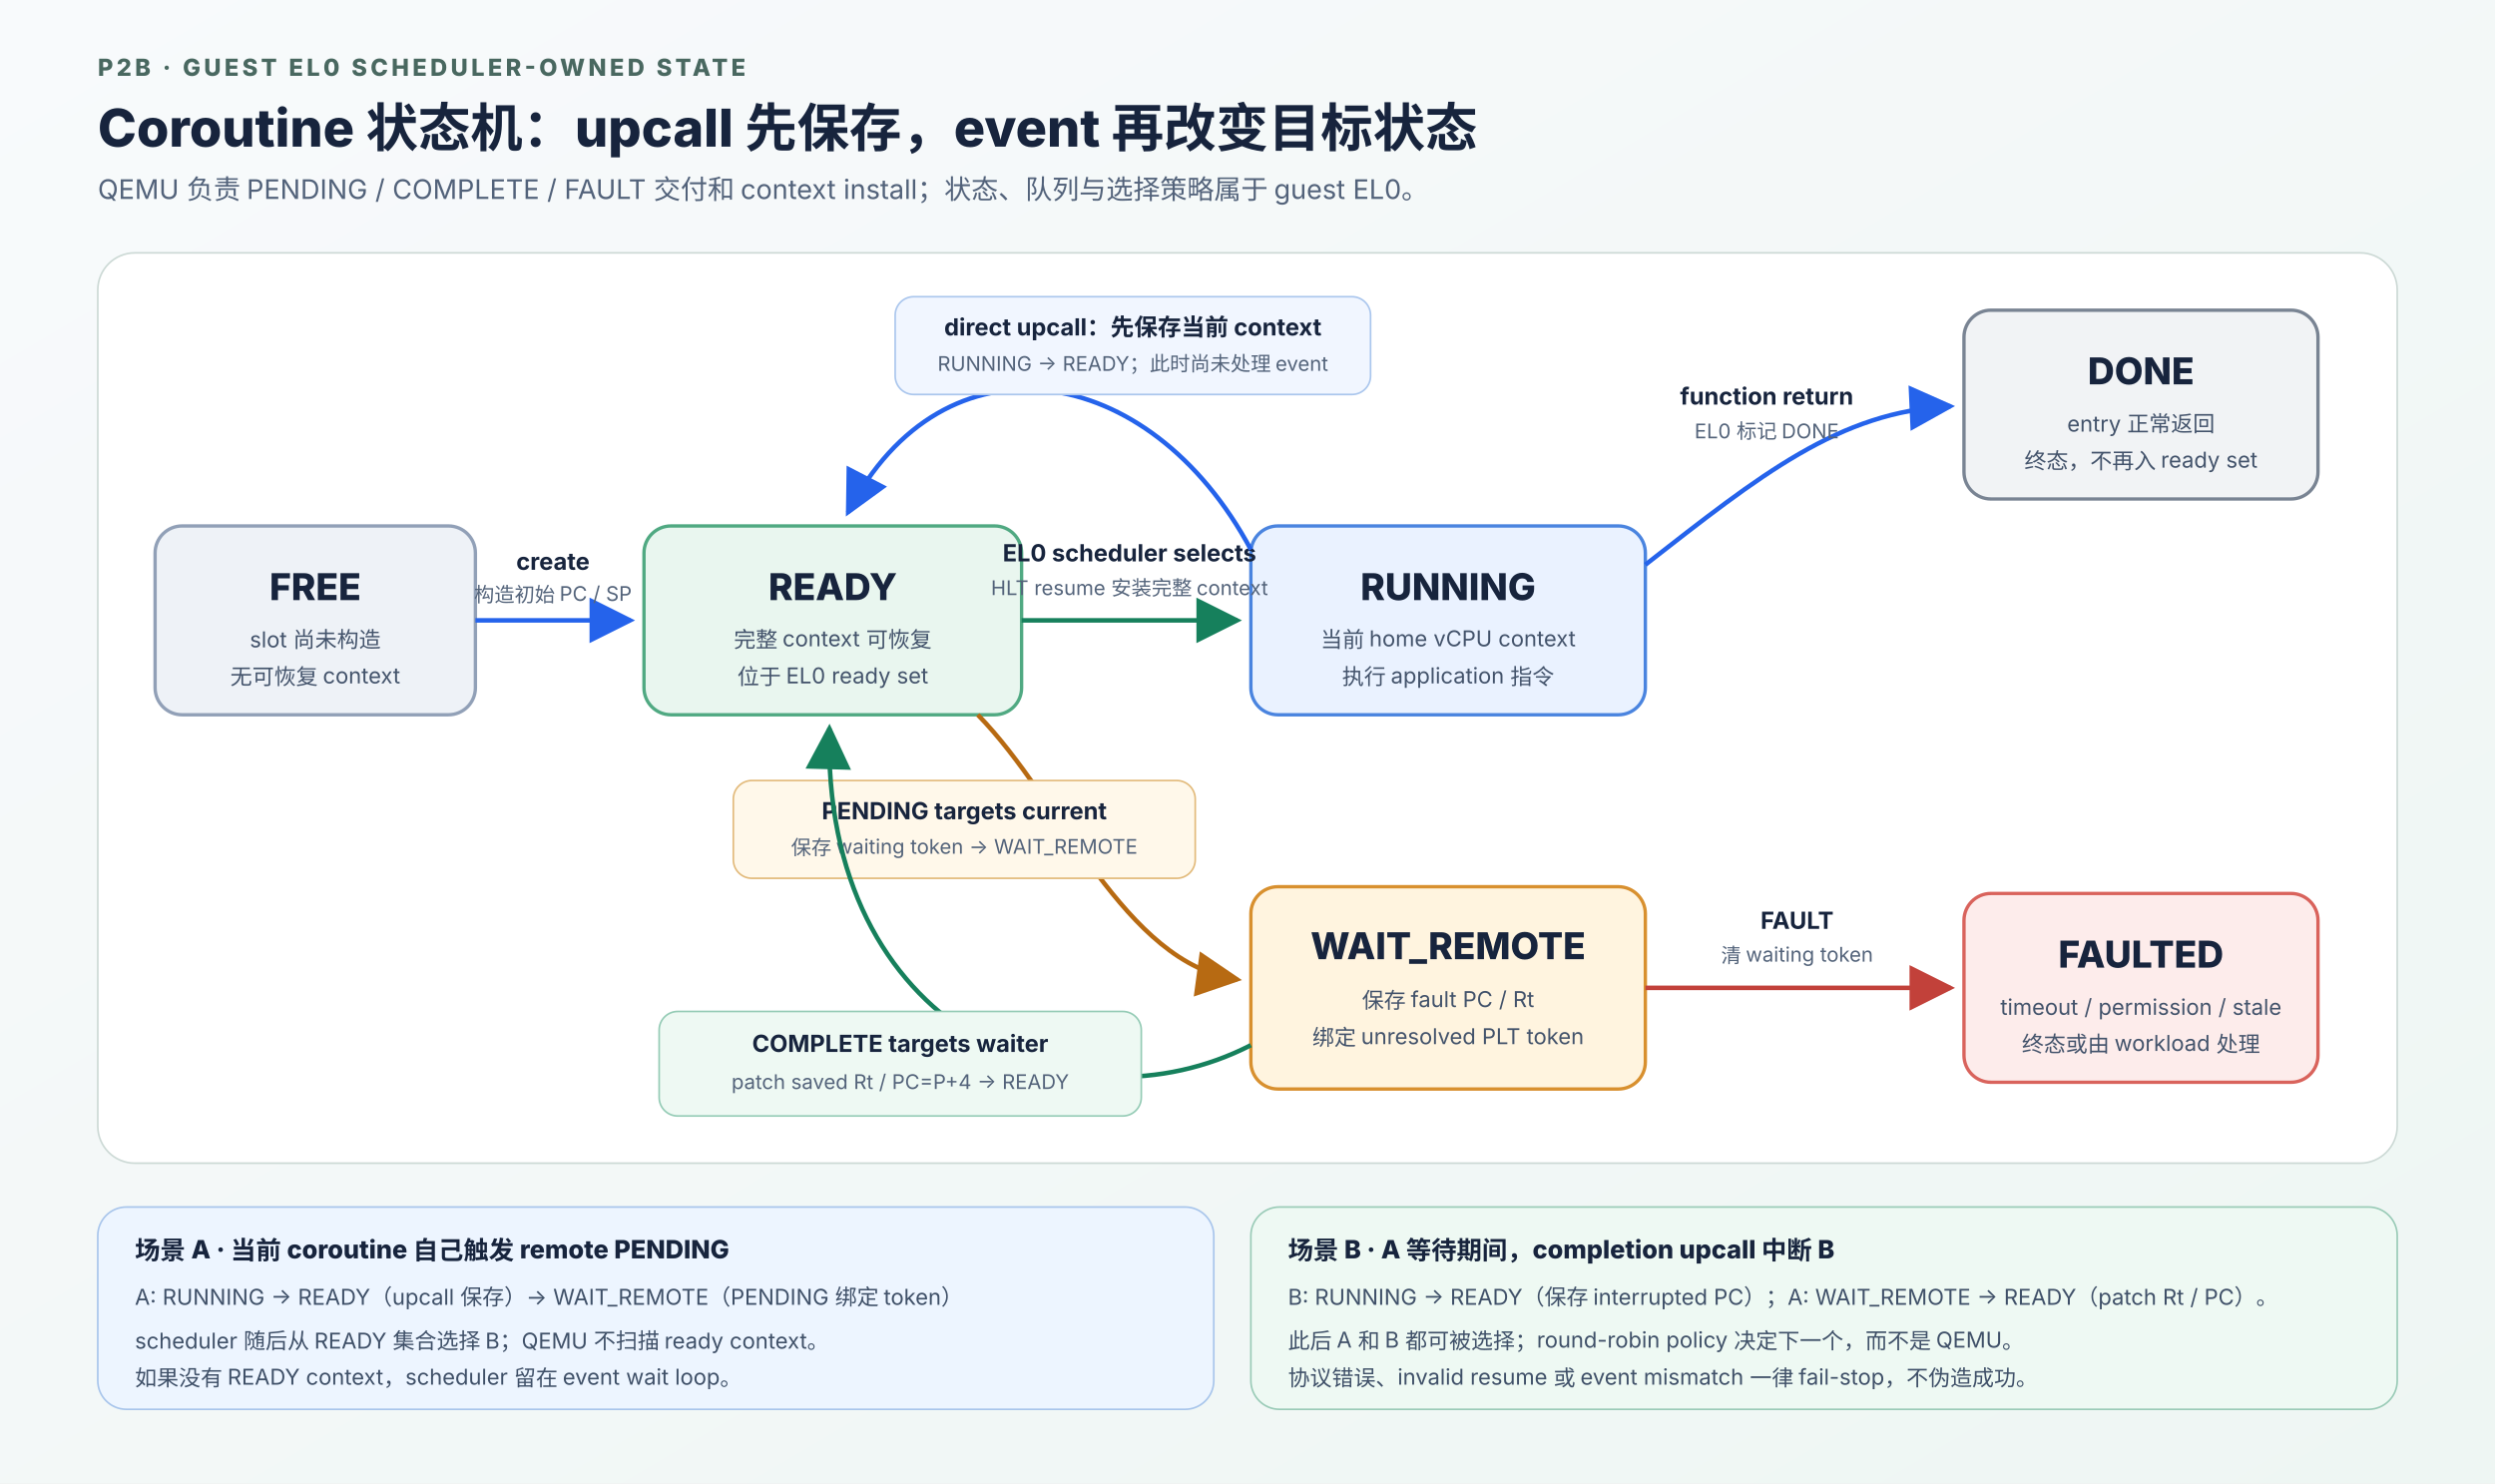
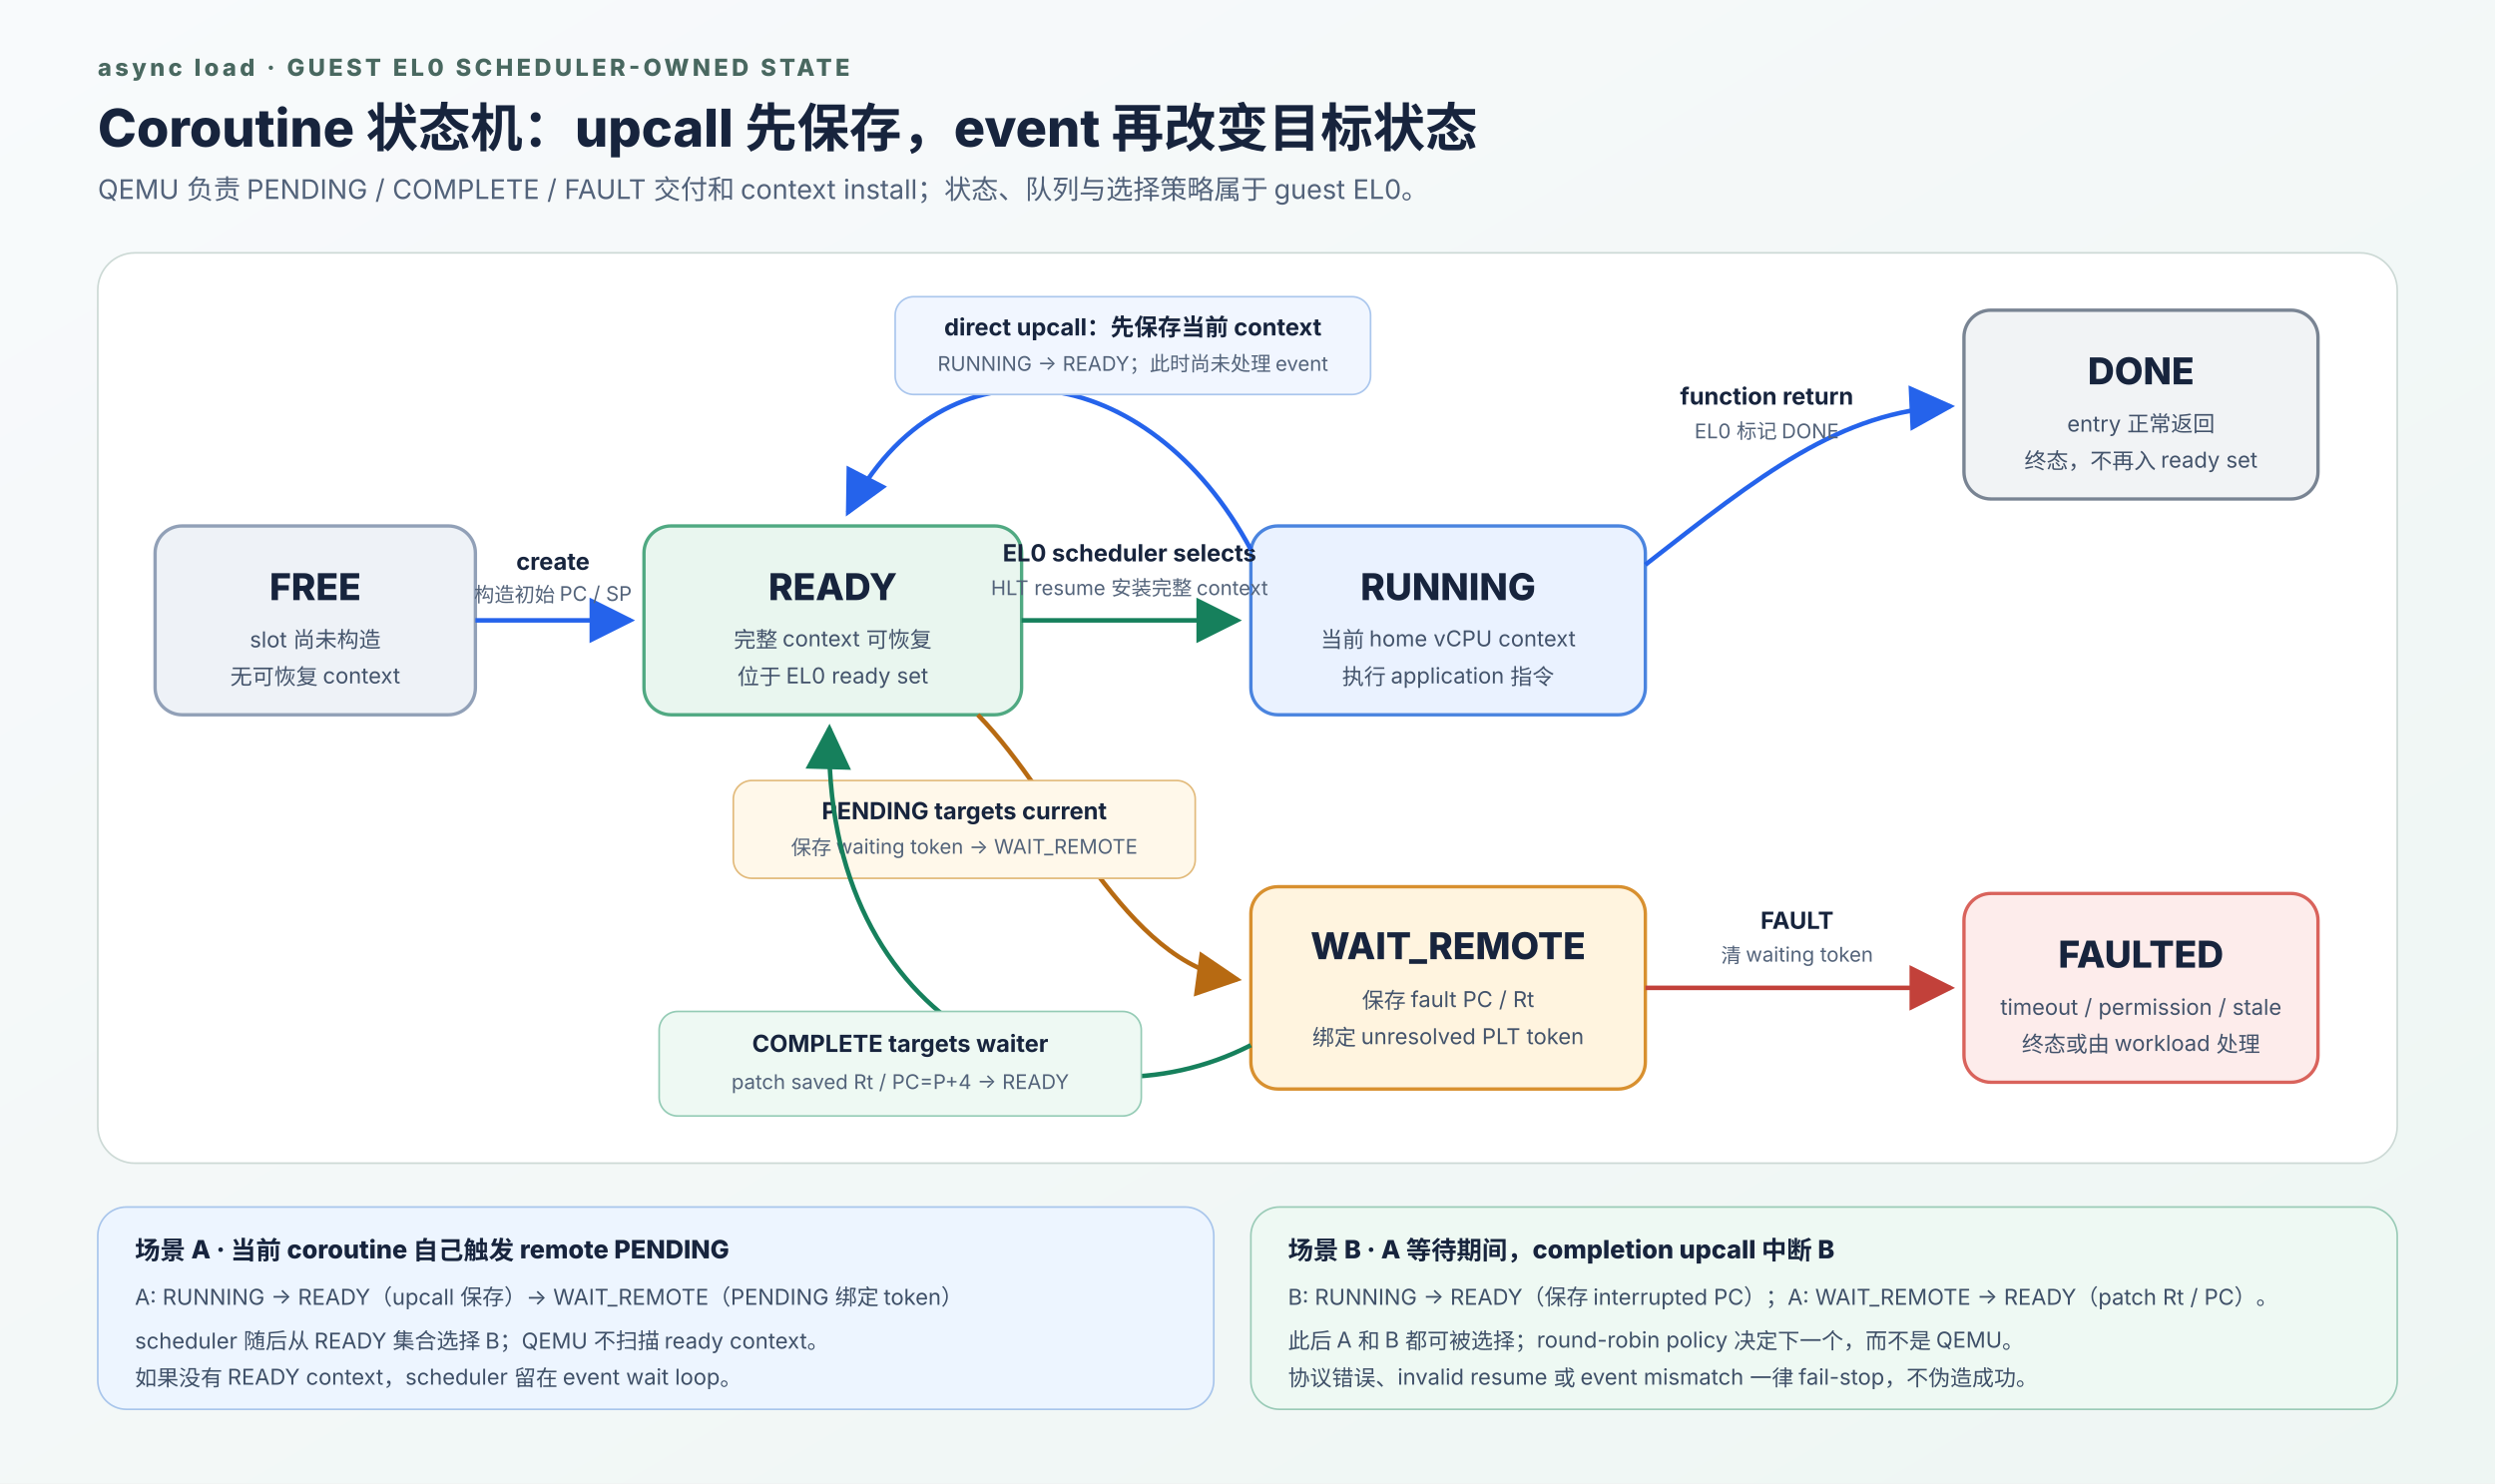
<svg xmlns="http://www.w3.org/2000/svg" width="1480" height="880" viewBox="0 0 1480 880" role="img" aria-labelledby="title desc">
  <defs>
    <linearGradient id="page-bg" x1="0" y1="0" x2="1" y2="1">
      <stop offset="0" stop-color="#f8fafc" />
      <stop offset="1" stop-color="#eef6f3" />
    </linearGradient>
    <marker id="arrow-blue" markerWidth="10" markerHeight="10" refX="9" refY="5" orient="auto" markerUnits="strokeWidth">
      <path d="M0,0 L10,5 L0,10 Z" fill="#2563eb" />
    </marker>
    <marker id="arrow-green" markerWidth="10" markerHeight="10" refX="9" refY="5" orient="auto" markerUnits="strokeWidth">
      <path d="M0,0 L10,5 L0,10 Z" fill="#16805c" />
    </marker>
    <marker id="arrow-amber" markerWidth="10" markerHeight="10" refX="9" refY="5" orient="auto" markerUnits="strokeWidth">
      <path d="M0,0 L10,5 L0,10 Z" fill="#b76a12" />
    </marker>
    <marker id="arrow-red" markerWidth="10" markerHeight="10" refX="9" refY="5" orient="auto" markerUnits="strokeWidth">
      <path d="M0,0 L10,5 L0,10 Z" fill="#c2413a" />
    </marker>
    <style>
      text { font-family: Inter, "Noto Sans CJK SC", "PingFang SC", sans-serif;
             fill: #17243d; }
      .kicker { font-size: 14px; font-weight: 760; letter-spacing: 2px;
                fill: #496860; }
      .title { font-size: 31px; font-weight: 790; }
      .subtitle { font-size: 16px; fill: #52627a; }
      .state { font-size: 22px; font-weight: 800; }
      .state-copy { font-size: 13px; fill: #43536b; }
      .label { font-size: 14px; font-weight: 740; }
      .label-copy { font-size: 12px; fill: #53637a; }
      .note-title { font-size: 15px; font-weight: 780; }
      .note-copy { font-size: 13px; fill: #3f5068; }
      .blue { stroke: #2563eb; stroke-width: 2.7; fill: none;
              marker-end: url(#arrow-blue); }
      .green { stroke: #16805c; stroke-width: 2.7; fill: none;
               marker-end: url(#arrow-green); }
      .amber { stroke: #b76a12; stroke-width: 2.7; fill: none;
               marker-end: url(#arrow-amber); }
      .red { stroke: #c2413a; stroke-width: 2.7; fill: none;
             marker-end: url(#arrow-red); }
    </style>
  </defs>
  <rect width="1480" height="880" fill="url(#page-bg)" />
-   <text x="58" y="45" class="kicker">P2B · GUEST EL0 SCHEDULER-OWNED STATE</text>
+   <text x="58" y="45" class="kicker">async load · GUEST EL0 SCHEDULER-OWNED STATE</text>
  <text x="58" y="87" class="title">Coroutine 状态机：upcall 先保存，event 再改变目标状态</text>
  <text x="58" y="118" class="subtitle">QEMU 负责 PENDING / COMPLETE / FAULT 交付和 context install；状态、队列与选择策略属于 guest EL0。</text>
  <rect x="58" y="150" width="1364" height="540" rx="22" fill="#ffffff" stroke="#ccd9d5" />
  <g transform="translate(92 312)">
    <rect width="190" height="112" rx="16" fill="#eef2f7" stroke="#91a0b7" stroke-width="2" />
    <text x="95" y="44" text-anchor="middle" class="state">FREE</text>
    <text x="95" y="72" text-anchor="middle" class="state-copy">slot 尚未构造</text>
    <text x="95" y="94" text-anchor="middle" class="state-copy">无可恢复 context</text>
  </g>
  <g transform="translate(382 312)">
    <rect width="224" height="112" rx="16" fill="#e9f6ef" stroke="#50a982" stroke-width="2" />
    <text x="112" y="44" text-anchor="middle" class="state">READY</text>
    <text x="112" y="72" text-anchor="middle" class="state-copy">完整 context 可恢复</text>
    <text x="112" y="94" text-anchor="middle" class="state-copy">位于 EL0 ready set</text>
  </g>
  <g transform="translate(742 312)">
    <rect width="234" height="112" rx="16" fill="#eaf2ff" stroke="#4a84df" stroke-width="2" />
    <text x="117" y="44" text-anchor="middle" class="state">RUNNING</text>
    <text x="117" y="72" text-anchor="middle" class="state-copy">当前 home vCPU context</text>
    <text x="117" y="94" text-anchor="middle" class="state-copy">执行 application 指令</text>
  </g>
  <g transform="translate(1165 184)">
    <rect width="210" height="112" rx="16" fill="#f1f3f5" stroke="#798493" stroke-width="2" />
    <text x="105" y="44" text-anchor="middle" class="state">DONE</text>
    <text x="105" y="72" text-anchor="middle" class="state-copy">entry 正常返回</text>
    <text x="105" y="94" text-anchor="middle" class="state-copy">终态，不再入 ready set</text>
  </g>
  <g transform="translate(742 526)">
    <rect width="234" height="120" rx="16" fill="#fff4df" stroke="#d8902f" stroke-width="2" />
    <text x="117" y="43" text-anchor="middle" class="state">WAIT_REMOTE</text>
    <text x="117" y="72" text-anchor="middle" class="state-copy">保存 fault PC / Rt</text>
    <text x="117" y="94" text-anchor="middle" class="state-copy">绑定 unresolved PLT token</text>
  </g>
  <g transform="translate(1165 530)">
    <rect width="210" height="112" rx="16" fill="#fdeceb" stroke="#d9635c" stroke-width="2" />
    <text x="105" y="44" text-anchor="middle" class="state">FAULTED</text>
    <text x="105" y="72" text-anchor="middle" class="state-copy">timeout / permission / stale</text>
    <text x="105" y="94" text-anchor="middle" class="state-copy">终态或由 workload 处理</text>
  </g>
  <path d="M282 368 H374" class="blue" />
  <text x="328" y="338" text-anchor="middle" class="label">create</text>
  <text x="328" y="357" text-anchor="middle" class="label-copy">构造初始 PC / SP</text>
  <path d="M606 368 H734" class="green" />
  <text x="670" y="333" text-anchor="middle" class="label">EL0 scheduler selects</text>
  <text x="670" y="353" text-anchor="middle" class="label-copy">HLT resume 安装完整 context</text>
  <path d="M976 335 C1044 282 1091 244 1157 241" class="blue" />
  <text x="1048" y="240" text-anchor="middle" class="label">function return</text>
  <text x="1048" y="260" text-anchor="middle" class="label-copy">EL0 标记 DONE</text>
  <path d="M742 326 C682 214 560 194 503 304" class="blue" />
  <rect x="531" y="176" width="282" height="58" rx="11" fill="#f1f6ff" stroke="#aac6ed" />
  <text x="672" y="199" text-anchor="middle" class="label">direct upcall：先保存当前 context</text>
  <text x="672" y="220" text-anchor="middle" class="label-copy">RUNNING → READY；此时尚未处理 event</text>
  <path d="M580 424 C630 475 667 572 734 581" class="amber" />
  <rect x="435" y="463" width="274" height="58" rx="11" fill="#fff8ea" stroke="#e2ba7b" />
  <text x="572" y="486" text-anchor="middle" class="label">PENDING targets current</text>
  <text x="572" y="507" text-anchor="middle" class="label-copy">保存 waiting token → WAIT_REMOTE</text>
  <path d="M742 620 C637 674 487 612 492 432" class="green" />
  <rect x="391" y="600" width="286" height="62" rx="11" fill="#eef9f3" stroke="#94cbb5" />
  <text x="534" y="624" text-anchor="middle" class="label">COMPLETE targets waiter</text>
  <text x="534" y="646" text-anchor="middle" class="label-copy">patch saved Rt / PC=P+4 → READY</text>
  <path d="M976 586 H1157" class="red" />
  <text x="1066" y="551" text-anchor="middle" class="label">FAULT</text>
  <text x="1066" y="571" text-anchor="middle" class="label-copy">清 waiting token</text>
  <g transform="translate(58 716)">
    <rect width="662" height="120" rx="17" fill="#edf5ff" stroke="#a8c5eb" />
    <text x="22" y="31" class="note-title">场景 A · 当前 coroutine 自己触发 remote PENDING</text>
    <text x="22" y="58" class="note-copy">A: RUNNING → READY（upcall 保存）→ WAIT_REMOTE（PENDING 绑定 token）</text>
    <text x="22" y="84" class="note-copy">scheduler 随后从 READY 集合选择 B；QEMU 不扫描 ready context。</text>
    <text x="22" y="106" class="note-copy">如果没有 READY context，scheduler 留在 event wait loop。</text>
  </g>
  <g transform="translate(742 716)">
    <rect width="680" height="120" rx="17" fill="#eef9f3" stroke="#9acbb7" />
    <text x="22" y="31" class="note-title">场景 B · A 等待期间，completion upcall 中断 B</text>
    <text x="22" y="58" class="note-copy">B: RUNNING → READY（保存 interrupted PC）；A: WAIT_REMOTE → READY（patch Rt / PC）。</text>
    <text x="22" y="84" class="note-copy">此后 A 和 B 都可被选择；round-robin policy 决定下一个，而不是 QEMU。</text>
    <text x="22" y="106" class="note-copy">协议错误、invalid resume 或 event mismatch 一律 fail-stop，不伪造成功。</text>
  </g>
</svg>
